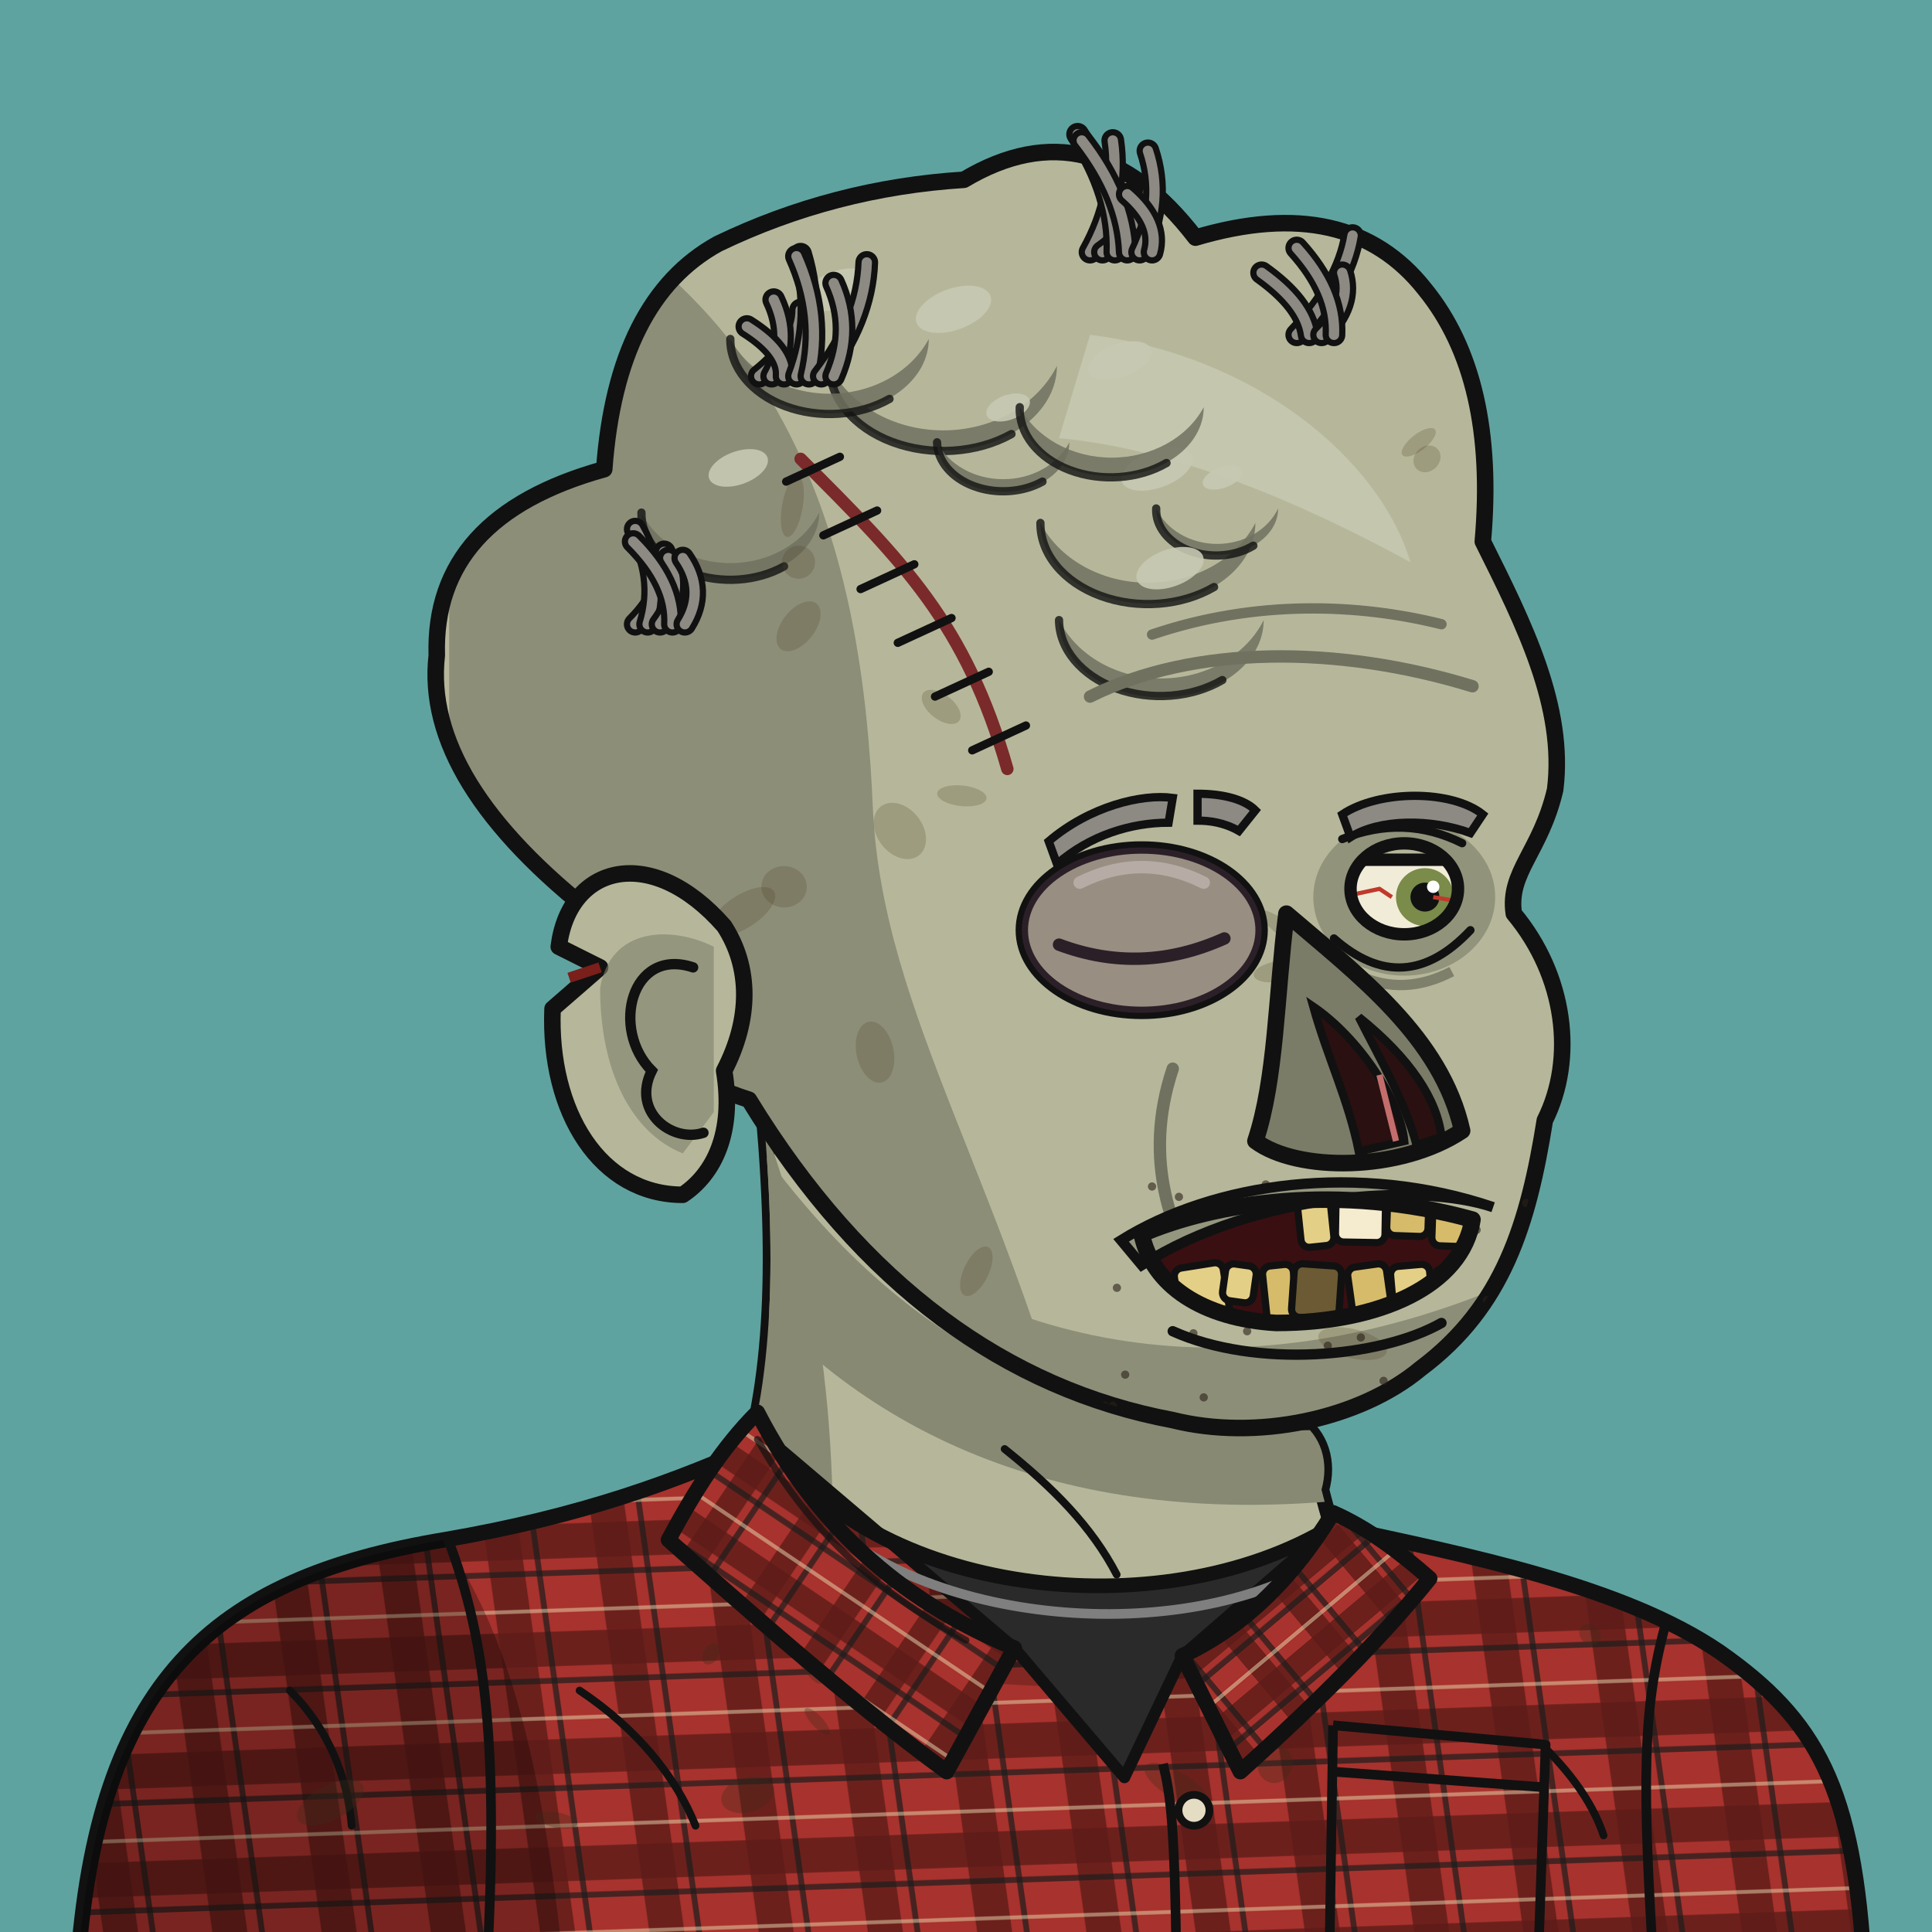
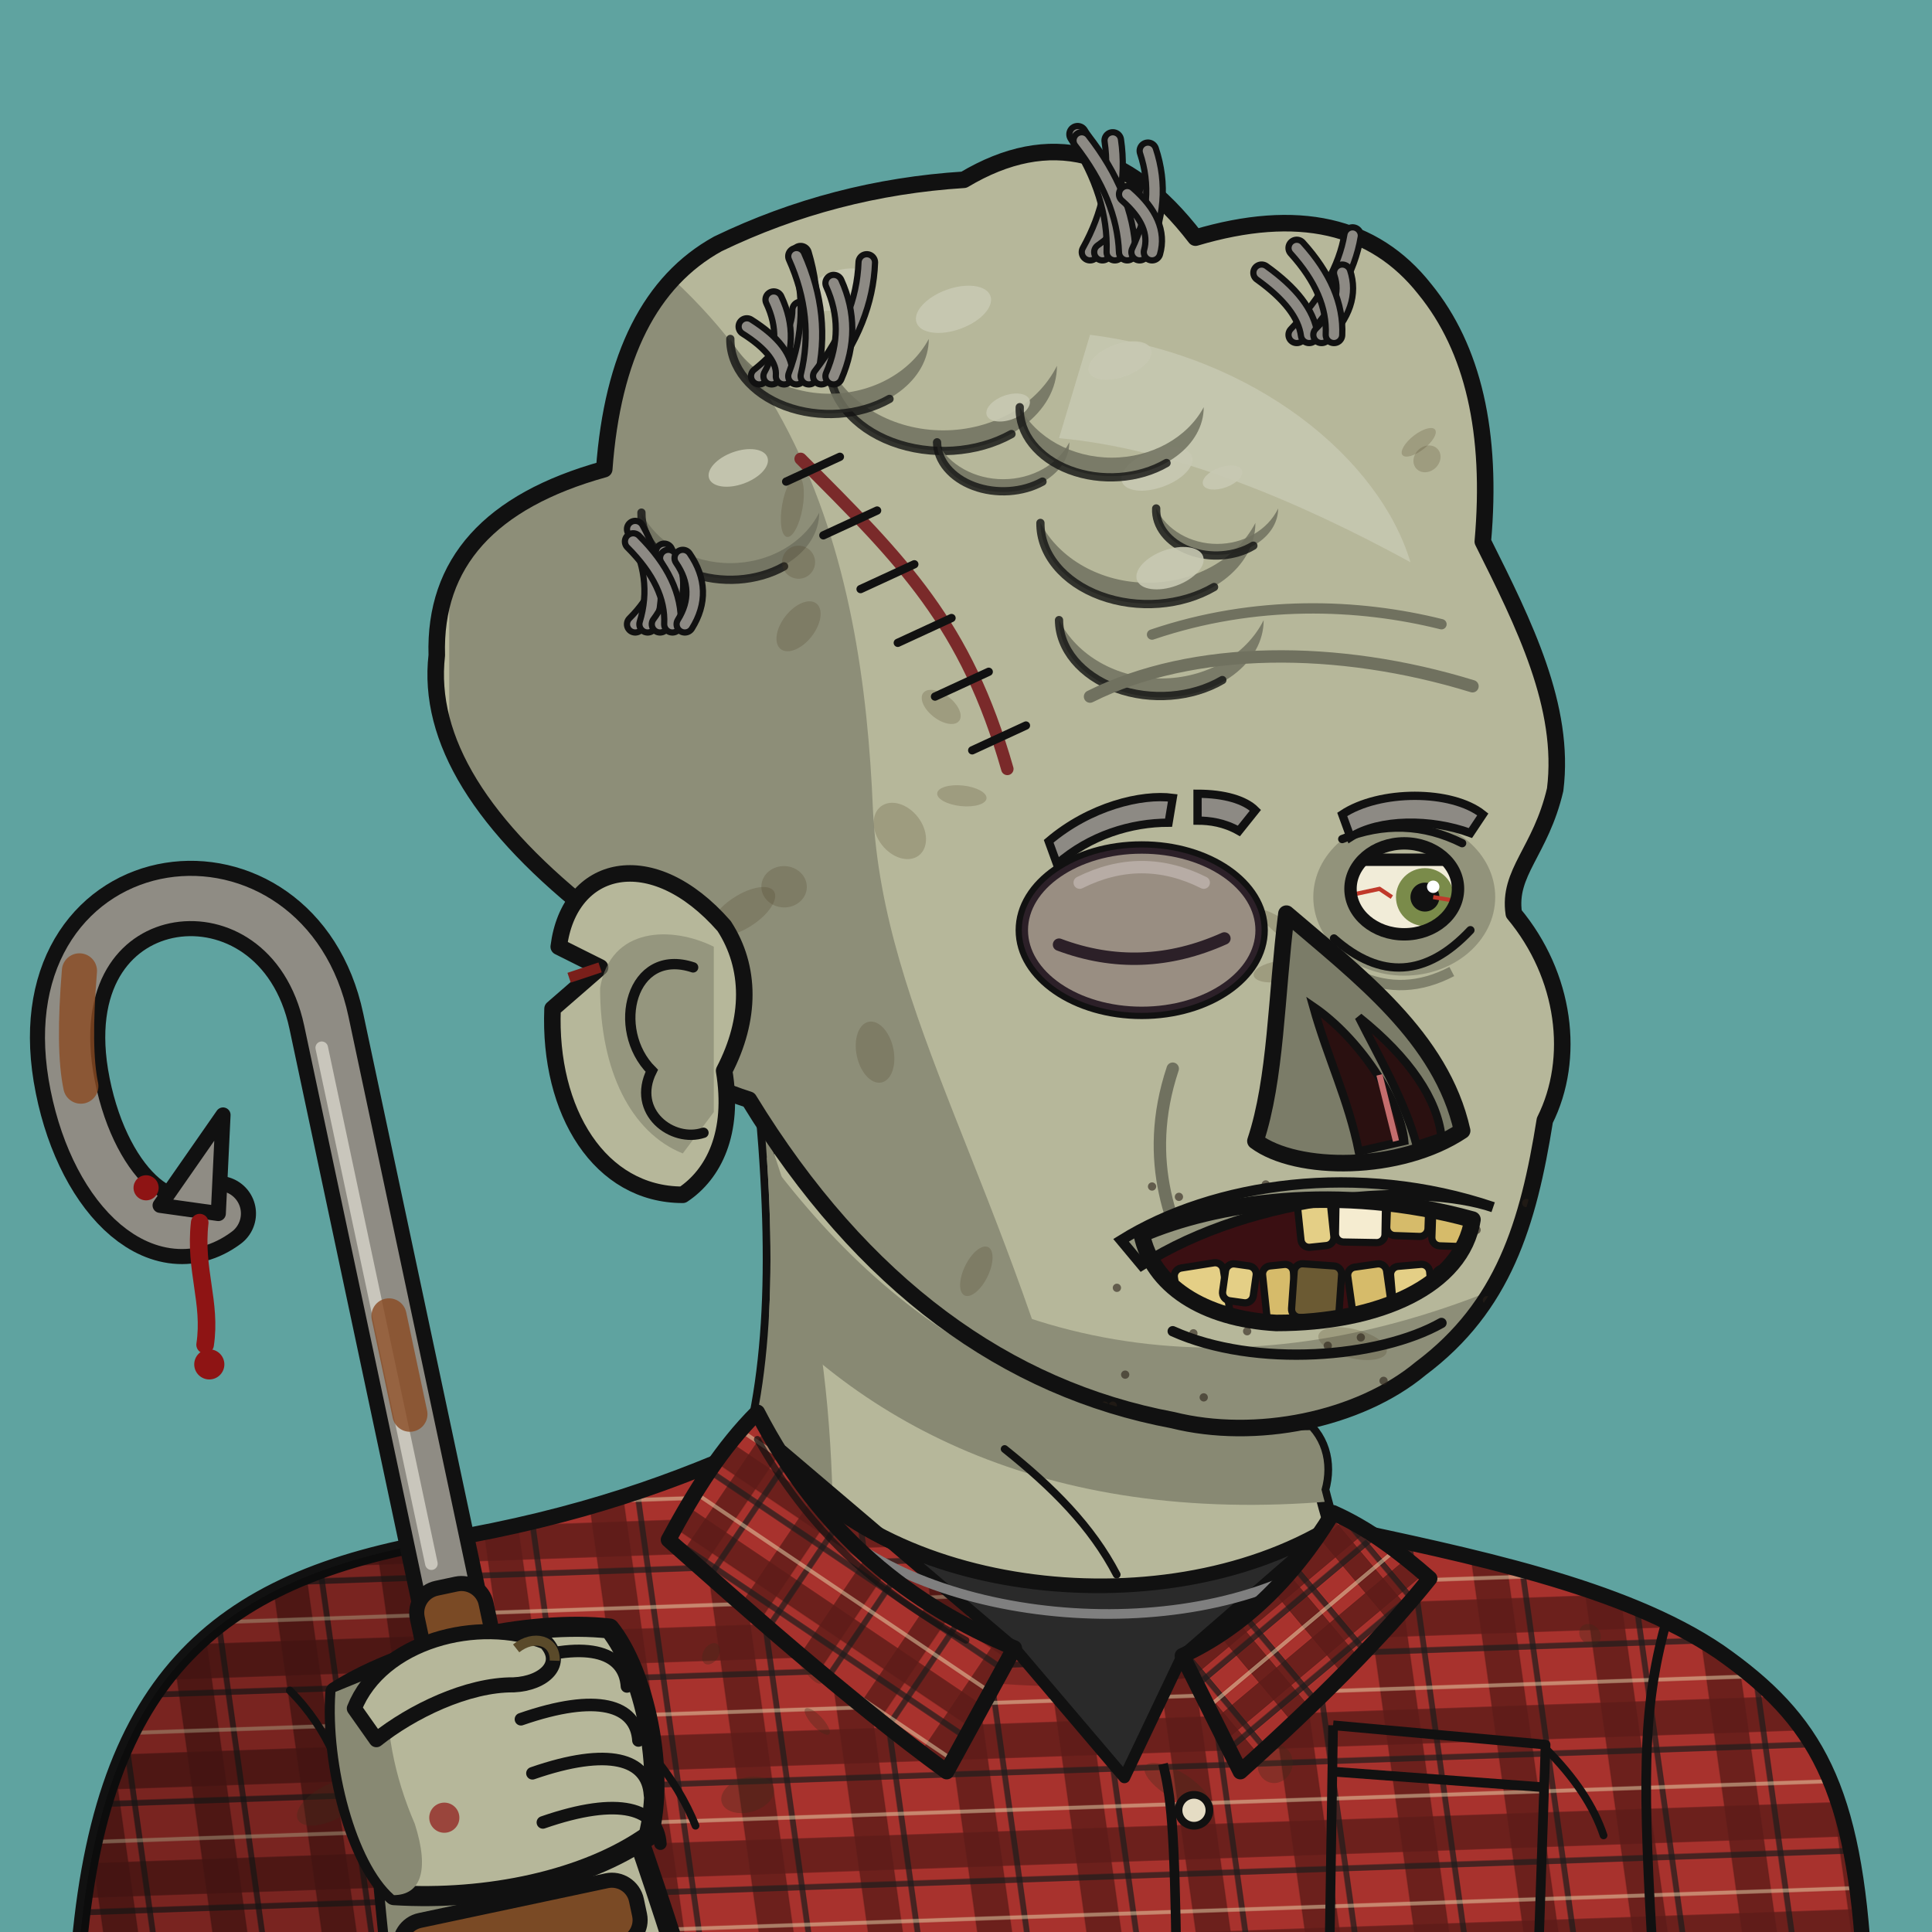
<svg xmlns="http://www.w3.org/2000/svg" viewBox="0 0 1000 1000" width="1000" height="1000">
  <rect width="1000" height="1000" fill="#5fa3a0" />
  <g transform="translate(0 -55)">
    <g transform="translate(-35 25) scale(1.07)" />
    <path d="M 392 600 C 402 690 402 760 385 815 C 360 840 320 856 290 868 L 720 920 C 700 880 690 850 684 826 C 688 812 684 798 672 790 C 664 770 660 745 662 720 Z" fill="#b6b79a" stroke="#111111" stroke-width="8" stroke-linejoin="round" />
    <clipPath id="neckclip">
      <path d="M 392 600 C 402 690 402 760 385 815 C 360 840 320 856 290 868 L 720 920 C 700 880 690 850 684 826 C 688 812 684 798 672 790 C 664 770 660 745 662 720 Z" />
    </clipPath>
    <g clip-path="url(#neckclip)">
      <path d="M 380 630 C 450 735 540 800 690 795 L 690 832 C 540 845 440 790 380 715 Z" fill="#888973" />
      <path d="M 380 600 C 425 700 435 790 430 900 L 280 900 L 280 600 Z" fill="#888973" />
    </g>
    <path d="M 520 805 C 545 825 565 845 578 870" fill="none" stroke="#111111" stroke-width="4" stroke-linecap="round" />
    <defs>
      <pattern id="plaida8322db" width="56" height="56" patternUnits="userSpaceOnUse" patternTransform="rotate(-8) skewY(6)">
        <rect width="56" height="56" fill="#a8322d" />
        <rect x="0" y="18" width="56" height="18" fill="#5c1b18" opacity="0.8" />
        <rect x="18" y="0" width="18" height="56" fill="#5c1b18" opacity="0.8" />
        <rect x="0" y="42" width="56" height="3" fill="#1c1c1c" opacity="0.7" />
        <rect x="42" y="0" width="3" height="56" fill="#1c1c1c" opacity="0.7" />
        <rect x="0" y="6" width="56" height="2" fill="#e8d9b0" opacity="0.5" />
      </pattern>
      <pattern id="plaida8322dn" width="40" height="40" patternUnits="userSpaceOnUse" patternTransform="rotate(34) skewY(0)">
        <rect width="40" height="40" fill="#a8322d" />
        <rect x="0" y="13" width="40" height="13" fill="#5c1b18" opacity="0.8" />
        <rect x="13" y="0" width="13" height="40" fill="#5c1b18" opacity="0.8" />
        <rect x="0" y="30" width="40" height="3" fill="#1c1c1c" opacity="0.7" />
        <rect x="30" y="0" width="3" height="40" fill="#1c1c1c" opacity="0.7" />
        <rect x="0" y="4" width="40" height="2" fill="#e8d9b0" opacity="0.5" />
      </pattern>
      <pattern id="plaida8322df" width="36" height="36" patternUnits="userSpaceOnUse" patternTransform="rotate(-40) skewY(0)">
        <rect width="36" height="36" fill="#a8322d" />
        <rect x="0" y="12" width="36" height="12" fill="#5c1b18" opacity="0.8" />
        <rect x="12" y="0" width="12" height="36" fill="#5c1b18" opacity="0.8" />
        <rect x="0" y="27" width="36" height="3" fill="#1c1c1c" opacity="0.7" />
        <rect x="27" y="0" width="3" height="36" fill="#1c1c1c" opacity="0.7" />
        <rect x="0" y="4" width="36" height="2" fill="#e8d9b0" opacity="0.5" />
      </pattern>
    </defs>
    <clipPath id="torso">
      <path d="M 40 1075 C 50 925 110 872 230 852 C 300 840 350 822 398 800 C 450 880 600 900 690 845 C 760 860 840 876 890 910 C 940 945 960 980 965 1075 Z" />
    </clipPath>
    <path d="M 40 1075 C 50 925 110 872 230 852 C 300 840 350 822 398 800 C 450 880 600 900 690 845 C 760 860 840 876 890 910 C 940 945 960 980 965 1075 Z" fill="url(#plaida8322db)" stroke="#111111" stroke-width="8" stroke-linejoin="round" />
    <g clip-path="url(#torso)">
      <path d="M 40 1075 C 50 925 110 872 230 852 C 262 900 280 960 292 1075 Z" fill="#000" opacity="0.28" />
      <path d="M 370 812 C 420 880 560 900 700 852 L 720 900 C 560 950 420 930 360 860 Z" fill="#000" opacity="0.22" />
    </g>
    <path d="M 232 852 C 252 905 258 960 252 1075" fill="none" stroke="#111111" stroke-width="5" stroke-linecap="round" />
    <path d="M 862 896 C 850 940 850 978 856 1075" fill="none" stroke="#111111" stroke-width="5" stroke-linecap="round" />
    <path d="M 300 930 C 330 950 350 975 360 1000 M 150 930 C 170 950 180 975 182 1000 M 800 960 C 815 975 825 990 830 1005" fill="none" stroke="#111111" stroke-width="4" stroke-linecap="round" />
    <g clip-path="url(#torso)">
      <ellipse cx="387" cy="984" rx="14" ry="9" transform="rotate(164 387 984)" fill="#3b2a18" opacity="0.32" />
      <ellipse cx="171" cy="988" rx="19" ry="9" transform="rotate(152 171 988)" fill="#3b2a18" opacity="0.32" />
      <ellipse cx="823" cy="901" rx="5" ry="6" transform="rotate(131 823 901)" fill="#3b2a18" opacity="0.32" />
      <ellipse cx="423" cy="946" rx="9" ry="3" transform="rotate(47 423 946)" fill="#3b2a18" opacity="0.32" />
      <ellipse cx="288" cy="997" rx="11" ry="4" transform="rotate(11 288 997)" fill="#3b2a18" opacity="0.32" />
      <ellipse cx="609" cy="979" rx="19" ry="7" transform="rotate(31 609 979)" fill="#3b2a18" opacity="0.32" />
      <ellipse cx="368" cy="911" rx="6" ry="4" transform="rotate(121 368 911)" fill="#3b2a18" opacity="0.32" />
      <ellipse cx="415" cy="909" rx="20" ry="5" transform="rotate(60 415 909)" fill="#3b2a18" opacity="0.32" />
      <ellipse cx="547" cy="915" rx="18" ry="4" transform="rotate(53 547 915)" fill="#3b2a18" opacity="0.32" />
      <ellipse cx="660" cy="968" rx="10" ry="9" transform="rotate(107 660 968)" fill="#3b2a18" opacity="0.32" />
    </g>
    <path d="M 405 806 C 450 880 600 900 688 846 L 612 912 L 582 975 L 525 908 Z" fill="#2a2a2a" stroke="#111111" stroke-width="6" stroke-linejoin="round" />
    <path d="M 418 832 C 465 892 600 910 680 866" fill="none" stroke="#7f7f7f" stroke-width="5" />
    <path d="M 392 786 C 425 850 472 886 525 908 L 490 972 C 438 934 382 884 346 852 C 360 826 374 804 392 786 Z" fill="url(#plaida8322dn)" stroke="#111111" stroke-width="8" stroke-linejoin="round" />
    <path d="M 392 800 C 418 846 452 878 500 904" fill="none" stroke="#111111" stroke-width="3.5" stroke-linecap="round" opacity="0.7" />
    <path d="M 690 838 C 668 874 642 898 612 912 L 642 972 C 682 936 716 902 740 872 C 724 858 708 846 690 838 Z" fill="url(#plaida8322df)" stroke="#111111" stroke-width="8" stroke-linejoin="round" />
    <path d="M 602 968 C 606 985 608 998 609 1075" fill="none" stroke="#111111" stroke-width="5" />
    <circle cx="618" cy="992" r="8" fill="#e5dcc4" stroke="#111111" stroke-width="4" />
    <path d="M 690 948 L 800 958 L 796 1075 M 690 948 L 688 1075 M 690 972 L 798 980" fill="none" stroke="#111111" stroke-width="5" stroke-linejoin="round" />
    <g transform="translate(-35 25) scale(1.07)">
      <clipPath id="headclip">
        <path d="M 395 560 Q 323 537 322 472 Q 237 406 244 345 Q 242 278 325 255 Q 331 173 380 146 Q 436 119 499 115 Q 561 78 611 143 Q 685 121 722 168 Q 757 211 750 290 C 770 330 790 370 785 410 C 778 440 762 450 765 470 C 790 500 795 540 780 570 C 772 620 760 660 720 690 C 690 715 640 725 600 715 C 520 700 450 650 395 560 Z" />
      </clipPath>
      <path d="M 395 560 Q 323 537 322 472 Q 237 406 244 345 Q 242 278 325 255 Q 331 173 380 146 Q 436 119 499 115 Q 561 78 611 143 Q 685 121 722 168 Q 757 211 750 290 C 770 330 790 370 785 410 C 778 440 762 450 765 470 C 790 500 795 540 780 570 C 772 620 760 660 720 690 C 690 715 640 725 600 715 C 520 700 450 650 395 560 Z" fill="#b6b79a" />
      <g clip-path="url(#headclip)">
        <path d="M 250 100 C 420 160 450 300 455 420 C 460 520 520 600 560 760 L 250 760 Z" fill="#8d8e78" />
        <path d="M 420 600 C 520 690 640 700 760 650 L 760 760 L 400 760 Z" fill="#8d8e78" />
        <path d="M 560 190 C 640 200 700 250 715 300 C 660 270 600 245 545 240 Z" fill="#c8c9b3" opacity="0.8" />
        <path d="M 434 205 A 55 41 0 0 0 544 205 A 60 52 0 0 1 434 205 Z" fill="#70715f" opacity="0.85" />
        <path d="M 434 205 A 55 41 0 0 0 522 238" fill="none" stroke="#111111" stroke-width="4" stroke-linecap="round" opacity="0.8" />
        <ellipse cx="503" cy="181" rx="19" ry="10" transform="rotate(-20 489 205)" fill="#c8c9b3" opacity="0.9" />
        <path d="M 536 281 A 52 39 0 0 0 640 281 A 57 49 0 0 1 536 281 Z" fill="#70715f" opacity="0.85" />
        <path d="M 536 281 A 52 39 0 0 0 620 312" fill="none" stroke="#111111" stroke-width="4" stroke-linecap="round" opacity="0.8" />
        <ellipse cx="601" cy="258" rx="18" ry="9" transform="rotate(-20 588 281)" fill="#c8c9b3" opacity="0.9" />
        <path d="M 592 274 A 29 22 0 0 0 651 274 A 32 28 0 0 1 592 274 Z" fill="#70715f" opacity="0.85" />
        <path d="M 592 274 A 29 22 0 0 0 639 292" fill="none" stroke="#111111" stroke-width="4" stroke-linecap="round" opacity="0.8" />
        <ellipse cx="629" cy="261" rx="10" ry="5" transform="rotate(-20 621 274)" fill="#c8c9b3" opacity="0.9" />
        <path d="M 486 242 A 32 24 0 0 0 550 242 A 35 30 0 0 1 486 242 Z" fill="#70715f" opacity="0.85" />
        <path d="M 486 242 A 32 24 0 0 0 537 261" fill="none" stroke="#111111" stroke-width="4" stroke-linecap="round" opacity="0.8" />
        <ellipse cx="526" cy="227" rx="11" ry="6" transform="rotate(-20 518 242)" fill="#c8c9b3" opacity="0.9" />
        <path d="M 386 192 A 48 36 0 0 0 482 192 A 53 46 0 0 1 386 192 Z" fill="#70715f" opacity="0.85" />
        <path d="M 386 192 A 48 36 0 0 0 463 221" fill="none" stroke="#111111" stroke-width="4" stroke-linecap="round" opacity="0.8" />
        <ellipse cx="446" cy="171" rx="17" ry="9" transform="rotate(-20 434 192)" fill="#c8c9b3" opacity="0.9" />
        <path d="M 343 276 A 43 32 0 0 0 429 276 A 47 41 0 0 1 343 276 Z" fill="#70715f" opacity="0.85" />
        <path d="M 343 276 A 43 32 0 0 0 412 302" fill="none" stroke="#111111" stroke-width="4" stroke-linecap="round" opacity="0.8" />
        <ellipse cx="397" cy="257" rx="15" ry="8" transform="rotate(-20 386 276)" fill="#c8c9b3" opacity="0.9" />
        <path d="M 526 225 A 44 33 0 0 0 615 225 A 49 42 0 0 1 526 225 Z" fill="#70715f" opacity="0.85" />
        <path d="M 526 225 A 44 33 0 0 0 597 252" fill="none" stroke="#111111" stroke-width="4" stroke-linecap="round" opacity="0.8" />
        <ellipse cx="582" cy="205" rx="16" ry="8" transform="rotate(-20 571 225)" fill="#c8c9b3" opacity="0.9" />
        <path d="M 545 328 A 49 37 0 0 0 644 328 A 54 47 0 0 1 545 328 Z" fill="#70715f" opacity="0.85" />
        <path d="M 545 328 A 49 37 0 0 0 624 357" fill="none" stroke="#111111" stroke-width="4" stroke-linecap="round" opacity="0.8" />
        <ellipse cx="607" cy="306" rx="17" ry="9" transform="rotate(-20 594 328)" fill="#c8c9b3" opacity="0.9" />
        <path d="M 560 365 C 610 340 680 340 745 360" fill="none" stroke="#70715f" stroke-width="6" stroke-linecap="round" />
        <path d="M 590 335 C 640 318 690 320 730 330" fill="none" stroke="#70715f" stroke-width="5" stroke-linecap="round" />
        <path d="M 600 545 C 585 590 600 625 615 650" fill="none" stroke="#70715f" stroke-width="6" stroke-linecap="round" />
      </g>
      <path d="M 395 560 Q 323 537 322 472 Q 237 406 244 345 Q 242 278 325 255 Q 331 173 380 146 Q 436 119 499 115 Q 561 78 611 143 Q 685 121 722 168 Q 757 211 750 290 C 770 330 790 370 785 410 C 778 440 762 450 765 470 C 790 500 795 540 780 570 C 772 620 760 660 720 690 C 690 715 640 725 600 715 C 520 700 450 650 395 560 Z" fill="none" stroke="#111111" stroke-width="8" stroke-linejoin="round" />
      <g clip-path="url(#headclip)">
        <ellipse cx="505" cy="643" rx="13" ry="6" transform="rotate(116 505 643)" fill="#4a3a22" opacity="0.22" />
        <ellipse cx="456" cy="537" rx="15" ry="9" transform="rotate(78 456 537)" fill="#4a3a22" opacity="0.22" />
        <ellipse cx="651" cy="498" rx="12" ry="5" transform="rotate(171 651 498)" fill="#4a3a22" opacity="0.22" />
        <ellipse cx="419" cy="300" rx="8" ry="8" transform="rotate(154 419 300)" fill="#4a3a22" opacity="0.22" />
        <ellipse cx="657" cy="480" rx="19" ry="4" transform="rotate(37 657 480)" fill="#4a3a22" opacity="0.22" />
        <ellipse cx="719" cy="242" rx="10" ry="4" transform="rotate(142 719 242)" fill="#4a3a22" opacity="0.22" />
        <ellipse cx="392" cy="469" rx="18" ry="8" transform="rotate(147 392 469)" fill="#4a3a22" opacity="0.22" />
        <ellipse cx="468" cy="430" rx="15" ry="11" transform="rotate(52 468 430)" fill="#4a3a22" opacity="0.22" />
        <ellipse cx="488" cy="370" rx="11" ry="6" transform="rotate(38 488 370)" fill="#4a3a22" opacity="0.22" />
        <ellipse cx="687" cy="678" rx="17" ry="7" transform="rotate(14 687 678)" fill="#4a3a22" opacity="0.22" />
        <ellipse cx="419" cy="331" rx="14" ry="8" transform="rotate(128 419 331)" fill="#4a3a22" opacity="0.22" />
        <ellipse cx="412" cy="457" rx="10" ry="11" transform="rotate(92 412 457)" fill="#4a3a22" opacity="0.22" />
        <ellipse cx="723" cy="250" rx="6" ry="7" transform="rotate(47 723 250)" fill="#4a3a22" opacity="0.22" />
        <ellipse cx="576" cy="494" rx="5" ry="10" transform="rotate(108 576 494)" fill="#4a3a22" opacity="0.22" />
        <ellipse cx="498" cy="413" rx="12" ry="5" transform="rotate(6 498 413)" fill="#4a3a22" opacity="0.22" />
        <ellipse cx="416" cy="273" rx="15" ry="5" transform="rotate(100 416 273)" fill="#4a3a22" opacity="0.22" />
        <circle cx="725" cy="708" r="2" fill="#2a2018" opacity="0.6" />
        <circle cx="692" cy="644" r="2" fill="#2a2018" opacity="0.6" />
        <circle cx="671" cy="635" r="2" fill="#2a2018" opacity="0.6" />
        <circle cx="675" cy="679" r="2" fill="#2a2018" opacity="0.6" />
        <circle cx="577" cy="693" r="2" fill="#2a2018" opacity="0.6" />
        <circle cx="645" cy="647" r="2" fill="#2a2018" opacity="0.6" />
        <circle cx="595" cy="625" r="2" fill="#2a2018" opacity="0.6" />
        <circle cx="770" cy="684" r="2" fill="#2a2018" opacity="0.6" />
        <circle cx="731" cy="625" r="2" fill="#2a2018" opacity="0.6" />
        <circle cx="723" cy="630" r="2" fill="#2a2018" opacity="0.6" />
        <circle cx="710" cy="637" r="2" fill="#2a2018" opacity="0.6" />
        <circle cx="603" cy="607" r="2" fill="#2a2018" opacity="0.6" />
        <circle cx="610" cy="673" r="2" fill="#2a2018" opacity="0.6" />
        <circle cx="693" cy="664" r="2" fill="#2a2018" opacity="0.6" />
        <circle cx="768" cy="677" r="2" fill="#2a2018" opacity="0.6" />
        <circle cx="744" cy="617" r="2" fill="#2a2018" opacity="0.6" />
        <circle cx="696" cy="610" r="2" fill="#2a2018" opacity="0.6" />
        <circle cx="706" cy="660" r="2" fill="#2a2018" opacity="0.6" />
        <circle cx="636" cy="672" r="2" fill="#2a2018" opacity="0.6" />
        <circle cx="731" cy="628" r="2" fill="#2a2018" opacity="0.6" />
        <circle cx="567" cy="708" r="2" fill="#2a2018" opacity="0.6" />
        <circle cx="615" cy="704" r="2" fill="#2a2018" opacity="0.6" />
        <circle cx="645" cy="601" r="2" fill="#2a2018" opacity="0.6" />
        <circle cx="573" cy="651" r="2" fill="#2a2018" opacity="0.6" />
        <circle cx="590" cy="602" r="2" fill="#2a2018" opacity="0.6" />
        <circle cx="752" cy="657" r="2" fill="#2a2018" opacity="0.6" />
        <circle cx="691" cy="675" r="2" fill="#2a2018" opacity="0.6" />
        <circle cx="571" cy="708" r="2" fill="#2a2018" opacity="0.6" />
        <circle cx="663" cy="603" r="2" fill="#2a2018" opacity="0.6" />
        <circle cx="599" cy="649" r="2" fill="#2a2018" opacity="0.6" />
        <circle cx="614" cy="659" r="2" fill="#2a2018" opacity="0.6" />
        <circle cx="672" cy="622" r="2" fill="#2a2018" opacity="0.6" />
        <circle cx="759" cy="669" r="2" fill="#2a2018" opacity="0.6" />
        <circle cx="747" cy="623" r="2" fill="#2a2018" opacity="0.6" />
        <circle cx="771" cy="610" r="2" fill="#2a2018" opacity="0.6" />
        <circle cx="603" cy="618" r="2" fill="#2a2018" opacity="0.6" />
        <circle cx="711" cy="617" r="2" fill="#2a2018" opacity="0.6" />
        <circle cx="719" cy="609" r="2" fill="#2a2018" opacity="0.6" />
        <circle cx="653" cy="628" r="2" fill="#2a2018" opacity="0.6" />
        <circle cx="702" cy="696" r="2" fill="#2a2018" opacity="0.6" />
        <path d="M 420 250 C 470 300 500 330 520 400" fill="none" stroke="#7a2a2a" stroke-width="6" stroke-linecap="round" />
        <path d="M 413 261 L 439 249" stroke="#111" stroke-width="4" stroke-linecap="round" />
        <path d="M 431 287 L 457 275" stroke="#111" stroke-width="4" stroke-linecap="round" />
        <path d="M 449 313 L 475 301" stroke="#111" stroke-width="4" stroke-linecap="round" />
        <path d="M 467 339 L 493 327" stroke="#111" stroke-width="4" stroke-linecap="round" />
        <path d="M 485 365 L 511 353" stroke="#111" stroke-width="4" stroke-linecap="round" />
        <path d="M 503 391 L 529 379" stroke="#111" stroke-width="4" stroke-linecap="round" />
      </g>
      <g transform="translate(-22 6)">
        <path d="M 405 470 C 370 430 330 440 325 480 L 345 490 L 322 510 C 320 560 345 600 385 600 C 400 590 410 570 405 540 C 418 515 418 490 405 470 Z" fill="#b6b79a" stroke="#111111" stroke-width="8" stroke-linejoin="round" />
        <path d="M 400 480 C 380 470 350 470 345 500 C 345 540 360 570 385 580 L 400 560 Z" fill="#7f806b" opacity="0.6" />
        <path d="M 390 490 C 360 480 350 520 370 540 C 360 560 380 575 395 570" fill="none" stroke="#111111" stroke-width="5" stroke-linecap="round" />
        <path d="M 330 495 L 345 490" stroke="#7a1f1a" stroke-width="5" />
      </g>
      <ellipse cx="585" cy="478" rx="58" ry="40" fill="#a3a48a" stroke="#111111" stroke-width="6" />
      <path d="M 545 485 Q 585 500 625 482" fill="none" stroke="#111111" stroke-width="6" stroke-linecap="round" />
      <path d="M 555 455 Q 585 440 615 455" fill="none" stroke="#cbccb8" stroke-width="6" stroke-linecap="round" />
      <ellipse cx="585" cy="478" rx="58" ry="40" fill="#7b4a6b" opacity="0.25" />
      <ellipse cx="712" cy="462" rx="44" ry="38" fill="#83836e" opacity="0.7" />
      <path d="M 678 482 Q 712 512 744 478" fill="none" stroke="#111111" stroke-width="4" stroke-linecap="round" />
      <clipPath id="e712458">
        <ellipse cx="712" cy="458" rx="26" ry="22" />
      </clipPath>
      <ellipse cx="712" cy="458" rx="26" ry="22" fill="#f1ecd8" />
      <g clip-path="url(#e712458)">
        <circle cx="722" cy="462" r="14" fill="#7a8b4a" />
        <circle cx="722" cy="462" r="7" fill="#111" />
        <circle cx="726" cy="457" r="3" fill="#fff" />
        <path d="M 686 461 l 14 -3 l 6 4 M 738 464 l -12 -2" stroke="#c0392b" stroke-width="2" fill="none" />
        <rect x="684" y="434" width="56" height="9.92" fill="#b6b79a" />
        <path d="M 684 443.92 L 740 443.92" stroke="#111111" stroke-width="6" />
      </g>
      <ellipse cx="712" cy="458" rx="26" ry="22" fill="none" stroke="#111111" stroke-width="6" />
      <path d="M 682 433.92 Q 712 421.92 740 435.92" fill="none" stroke="#111111" stroke-width="4" stroke-linecap="round" />
      <path d="M 690 500 Q 712 510 735 498" fill="none" stroke="#7f806b" stroke-width="5" />
      <path d="M 540 435 C 560 418 585 412 600 414 L 598 426 C 580 426 560 432 544 446 Z" fill="#8d8a84" stroke="#111111" stroke-width="4" />
      <path d="M 612 412 C 625 412 635 415 640 420 L 632 430 C 625 426 618 425 612 425 Z" fill="#8d8a84" stroke="#111111" stroke-width="4" />
      <path d="M 682 422 C 700 410 735 410 750 422 L 744 431 C 725 424 700 424 686 433 Z" fill="#8d8a84" stroke="#111111" stroke-width="4" />
      <path d="M 655 470 C 690 500 730 530 740 575 C 710 595 660 595 640 580 C 650 550 650 510 655 470 Z" fill="#7b7c68" stroke="#111111" stroke-width="8" stroke-linejoin="round" />
      <path d="M 668 515 C 690 530 710 560 712 580 L 690 585 C 685 560 675 540 668 515 Z" fill="#2a1010" stroke="#111" stroke-width="4" />
      <path d="M 690 520 C 715 540 728 560 730 578 L 718 582 C 712 560 700 540 690 520 Z" fill="#2a1010" stroke="#111" stroke-width="4" />
      <path d="M 700 548 L 708 580" stroke="#c46d6d" stroke-width="3" />
      <clipPath id="mclip">
        <path d="M 585 625 C 620 610 680 600 745 618 C 740 650 700 668 650 668 C 615 666 590 650 585 625 Z" />
      </clipPath>
      <path d="M 585 625 C 620 610 680 600 745 618 C 740 650 700 668 650 668 C 615 666 590 650 585 625 Z" fill="#3a0f12" />
      <g clip-path="url(#mclip)">
        <rect x="660" y="608" width="16" height="23" rx="4" fill="#e4cf86" stroke="#111" stroke-width="3.5" transform="rotate(-6 669 608)" />
        <rect x="679" y="608" width="24" height="21" rx="4" fill="#f5ecd0" stroke="#111" stroke-width="3.5" transform="rotate(1 691 608)" />
        <rect x="704" y="608" width="20" height="18" rx="4" fill="#d6bb6a" stroke="#111" stroke-width="3.5" transform="rotate(2 715 608)" />
        <rect x="726" y="608" width="23" height="23" rx="4" fill="#d6bb6a" stroke="#111" stroke-width="3.5" transform="rotate(2 738 608)" />
        <rect x="600" y="640" width="24" height="27" rx="4" fill="#e4cf86" stroke="#111" stroke-width="3.5" transform="rotate(-9 613 640)" />
        <rect x="626" y="640" width="15" height="18" rx="4" fill="#e4cf86" stroke="#111" stroke-width="3.5" transform="rotate(8 634 640)" />
        <rect x="643" y="640" width="15" height="28" rx="4" fill="#d6bb6a" stroke="#111" stroke-width="3.5" transform="rotate(-6 651 640)" />
        <rect x="659" y="640" width="23" height="26" rx="4" fill="#6b5a33" stroke="#111" stroke-width="3.5" transform="rotate(4 672 640)" />
        <rect x="684" y="640" width="19" height="23" rx="4" fill="#d6bb6a" stroke="#111" stroke-width="3.5" transform="rotate(-8 695 640)" />
        <rect x="705" y="640" width="19" height="20" rx="4" fill="#e4cf86" stroke="#111" stroke-width="3.5" transform="rotate(-5 716 640)" />
        <rect x="726" y="640" width="22" height="28" rx="4" fill="#6b5a33" stroke="#111" stroke-width="3.5" transform="rotate(-10 739 640)" />
      </g>
      <path d="M 575 628 C 620 600 690 590 755 612 C 720 600 640 605 585 640 Z" fill="#95967e" stroke="#111" stroke-width="5" />
      <path d="M 585 625 C 620 610 680 600 745 618 C 740 650 700 668 650 668 C 615 666 590 650 585 625 Z" fill="none" stroke="#111" stroke-width="8" stroke-linejoin="round" />
      <path d="M 600 672 C 640 690 700 685 730 668" fill="none" stroke="#111" stroke-width="5" stroke-linecap="round" />
      <path d="M 400 210 q 20 -16 20 -32" fill="none" stroke="#111111" stroke-width="11" stroke-linecap="round" />
      <path d="M 400 210 q 20 -16 20 -32" fill="none" stroke="#8d8a84" stroke-width="5" stroke-linecap="round" />
      <path d="M 406 210 q 10 -18 1 -37" fill="none" stroke="#111111" stroke-width="11" stroke-linecap="round" />
      <path d="M 406 210 q 10 -18 1 -37" fill="none" stroke="#8d8a84" stroke-width="5" stroke-linecap="round" />
      <path d="M 412 210 q 1 -12 -18 -24" fill="none" stroke="#111111" stroke-width="11" stroke-linecap="round" />
      <path d="M 412 210 q 1 -12 -18 -24" fill="none" stroke="#8d8a84" stroke-width="5" stroke-linecap="round" />
      <path d="M 418 210 q 11 -29 2 -59" fill="none" stroke="#111111" stroke-width="11" stroke-linecap="round" />
      <path d="M 418 210 q 11 -29 2 -59" fill="none" stroke="#8d8a84" stroke-width="5" stroke-linecap="round" />
      <path d="M 424 210 q 7 -29 -6 -58" fill="none" stroke="#111111" stroke-width="11" stroke-linecap="round" />
      <path d="M 424 210 q 7 -29 -6 -58" fill="none" stroke="#8d8a84" stroke-width="5" stroke-linecap="round" />
      <path d="M 430 210 q 21 -27 22 -55" fill="none" stroke="#111111" stroke-width="11" stroke-linecap="round" />
      <path d="M 430 210 q 21 -27 22 -55" fill="none" stroke="#8d8a84" stroke-width="5" stroke-linecap="round" />
      <path d="M 436 210 q 10 -23 -0 -45" fill="none" stroke="#111111" stroke-width="11" stroke-linecap="round" />
      <path d="M 436 210 q 10 -23 -0 -45" fill="none" stroke="#8d8a84" stroke-width="5" stroke-linecap="round" />
      <path d="M 560 150 q 15 -27 11 -54" fill="none" stroke="#111111" stroke-width="11" stroke-linecap="round" />
      <path d="M 560 150 q 15 -27 11 -54" fill="none" stroke="#8d8a84" stroke-width="5" stroke-linecap="round" />
      <path d="M 566 150 q 21 -15 22 -29" fill="none" stroke="#111111" stroke-width="11" stroke-linecap="round" />
      <path d="M 566 150 q 21 -15 22 -29" fill="none" stroke="#8d8a84" stroke-width="5" stroke-linecap="round" />
      <path d="M 572 150 q 1 -28 -18 -57" fill="none" stroke="#111111" stroke-width="11" stroke-linecap="round" />
      <path d="M 572 150 q 1 -28 -18 -57" fill="none" stroke="#8d8a84" stroke-width="5" stroke-linecap="round" />
      <path d="M 578 150 q -1 -27 -22 -54" fill="none" stroke="#111111" stroke-width="11" stroke-linecap="round" />
      <path d="M 578 150 q -1 -27 -22 -54" fill="none" stroke="#8d8a84" stroke-width="5" stroke-linecap="round" />
      <path d="M 584 150 q 12 -25 4 -49" fill="none" stroke="#111111" stroke-width="11" stroke-linecap="round" />
      <path d="M 584 150 q 12 -25 4 -49" fill="none" stroke="#8d8a84" stroke-width="5" stroke-linecap="round" />
      <path d="M 590 150 q 4 -14 -12 -28" fill="none" stroke="#111111" stroke-width="11" stroke-linecap="round" />
      <path d="M 590 150 q 4 -14 -12 -28" fill="none" stroke="#8d8a84" stroke-width="5" stroke-linecap="round" />
      <path d="M 340 330 q 17 -17 14 -35" fill="none" stroke="#111111" stroke-width="11" stroke-linecap="round" />
      <path d="M 340 330 q 17 -17 14 -35" fill="none" stroke="#8d8a84" stroke-width="5" stroke-linecap="round" />
      <path d="M 346 330 q 7 -23 -6 -46" fill="none" stroke="#111111" stroke-width="11" stroke-linecap="round" />
      <path d="M 346 330 q 7 -23 -6 -46" fill="none" stroke="#8d8a84" stroke-width="5" stroke-linecap="round" />
      <path d="M 352 330 q 12 -16 4 -32" fill="none" stroke="#111111" stroke-width="11" stroke-linecap="round" />
      <path d="M 352 330 q 12 -16 4 -32" fill="none" stroke="#8d8a84" stroke-width="5" stroke-linecap="round" />
      <path d="M 358 330 q 1 -20 -19 -40" fill="none" stroke="#111111" stroke-width="11" stroke-linecap="round" />
      <path d="M 358 330 q 1 -20 -19 -40" fill="none" stroke="#8d8a84" stroke-width="5" stroke-linecap="round" />
      <path d="M 364 330 q 10 -16 -1 -32" fill="none" stroke="#111111" stroke-width="11" stroke-linecap="round" />
      <path d="M 364 330 q 10 -16 -1 -32" fill="none" stroke="#8d8a84" stroke-width="5" stroke-linecap="round" />
      <path d="M 660 190 q 23 -24 27 -48" fill="none" stroke="#111111" stroke-width="11" stroke-linecap="round" />
      <path d="M 660 190 q 23 -24 27 -48" fill="none" stroke="#8d8a84" stroke-width="5" stroke-linecap="round" />
      <path d="M 666 190 q -2 -15 -23 -30" fill="none" stroke="#111111" stroke-width="11" stroke-linecap="round" />
      <path d="M 666 190 q -2 -15 -23 -30" fill="none" stroke="#8d8a84" stroke-width="5" stroke-linecap="round" />
      <path d="M 672 190 q 15 -15 10 -30" fill="none" stroke="#111111" stroke-width="11" stroke-linecap="round" />
      <path d="M 672 190 q 15 -15 10 -30" fill="none" stroke="#8d8a84" stroke-width="5" stroke-linecap="round" />
      <path d="M 678 190 q 1 -21 -18 -42" fill="none" stroke="#111111" stroke-width="11" stroke-linecap="round" />
      <path d="M 678 190 q 1 -21 -18 -42" fill="none" stroke="#8d8a84" stroke-width="5" stroke-linecap="round" />
    </g>
+     <g transform="translate(250 965) rotate(-12) scale(1.3)">
+       <path d="M -48 30 C -55 90 -62 160 -66 260 L 70 260 C 66 160 60 90 52 30 Z" fill="#b6b79a" stroke="#111111" stroke-width="8" stroke-linejoin="round" />
+       <path d="M -48 30 C -55 90 -62 160 -66 260 L -30 260 C -28 160 -26 90 -20 40 Z" fill="#888973" />
+       <path d="M -78 120 C -70 112 70 112 82 120 L 92 260 L -88 260 Z" fill="url(#plaida8322db)" stroke="#111111" stroke-width="8" stroke-linejoin="round" />
+       <path d="M -78 120 C -70 112 70 112 82 120 L 84 142 C 60 134 -60 134 -80 142 Z" fill="#000" opacity="0.25" />
+       <path d="M 0 -60 L 0 -300 C 0 -375 -100 -385 -104 -300 C -106 -255 -84 -222 -58 -234" fill="none" stroke="#111111" stroke-width="30" stroke-linecap="round" stroke-linejoin="round" />
+       <path d="M 0 -60 L 0 -300 C 0 -375 -100 -385 -104 -300 C -106 -255 -84 -222 -58 -234" fill="none" stroke="#8f8c84" stroke-width="18" stroke-linecap="round" stroke-linejoin="round" />
+       <path d="M -4 -80 L -4 -290" stroke="#c9c6bc" stroke-width="5" stroke-linecap="round" />
+       <path d="M -58 -234 L -48 -272 L -80 -242 Z" fill="#8f8c84" stroke="#111111" stroke-width="6" stroke-linejoin="round" />
+       <path d="M 0 -140 L 0 -180 M -92 -340 C -98 -320 -101 -305 -101 -295" fill="none" stroke="#8a4a22" stroke-width="14" stroke-linecap="round" opacity="0.8" />
+       <path d="M -66 -232 C -72 -214 -68 -200 -74 -184" fill="none" stroke="#8e1414" stroke-width="7" stroke-linecap="round" />
+       <circle cx="-74" cy="-176" r="6" fill="#8e1414" />
+       <circle cx="-84" cy="-250" r="5" fill="#8e1414" />
+       <rect x="-14" y="-70" width="28" height="140" rx="10" fill="#7a4a25" stroke="#111111" stroke-width="6" />
+       <rect x="-48" y="58" width="96" height="26" rx="10" fill="#7a4a25" stroke="#111111" stroke-width="6" />
+       <path d="M -52 -38 C -60 -10 -58 30 -46 46 C -10 56 30 56 58 44 C 70 20 70 -20 60 -40 C 30 -50 -20 -50 -52 -38 Z" fill="#b6b79a" stroke="#111111" stroke-width="8" stroke-linejoin="round" />
+       <path d="M -52 -38 C -60 -10 -58 30 -46 46 C -36 48 -30 40 -32 20 C -36 0 -36 -20 -30 -42 Z" fill="#888973" />
+       <path d="M 18 -34 C 50 -38 64 -30 62 -16" fill="none" stroke="#111111" stroke-width="5" stroke-linecap="round" />
+       <path d="M 18 -12 C 50 -16 64 -8 62 6" fill="none" stroke="#111111" stroke-width="5" stroke-linecap="round" />
+       <path d="M 18 10 C 50 6 64 14 62 28" fill="none" stroke="#111111" stroke-width="5" stroke-linecap="round" />
+       <path d="M 18 30 C 50 26 64 34 62 48" fill="none" stroke="#111111" stroke-width="5" stroke-linecap="round" />
+       <path d="M -46 -30 C -30 -54 10 -56 34 -40 C 40 -30 30 -24 18 -26 C 0 -30 -24 -24 -40 -16 Z" fill="#b6b79a" stroke="#111111" stroke-width="6" stroke-linejoin="round" />
+       <path d="M 22 -40 C 30 -44 38 -40 36 -32" fill="none" stroke="#5a4a2a" stroke-width="4" />
+       <circle cx="-20" cy="20" r="6" fill="#8e1414" opacity="0.7" />
+     </g>
  </g>
</svg>
